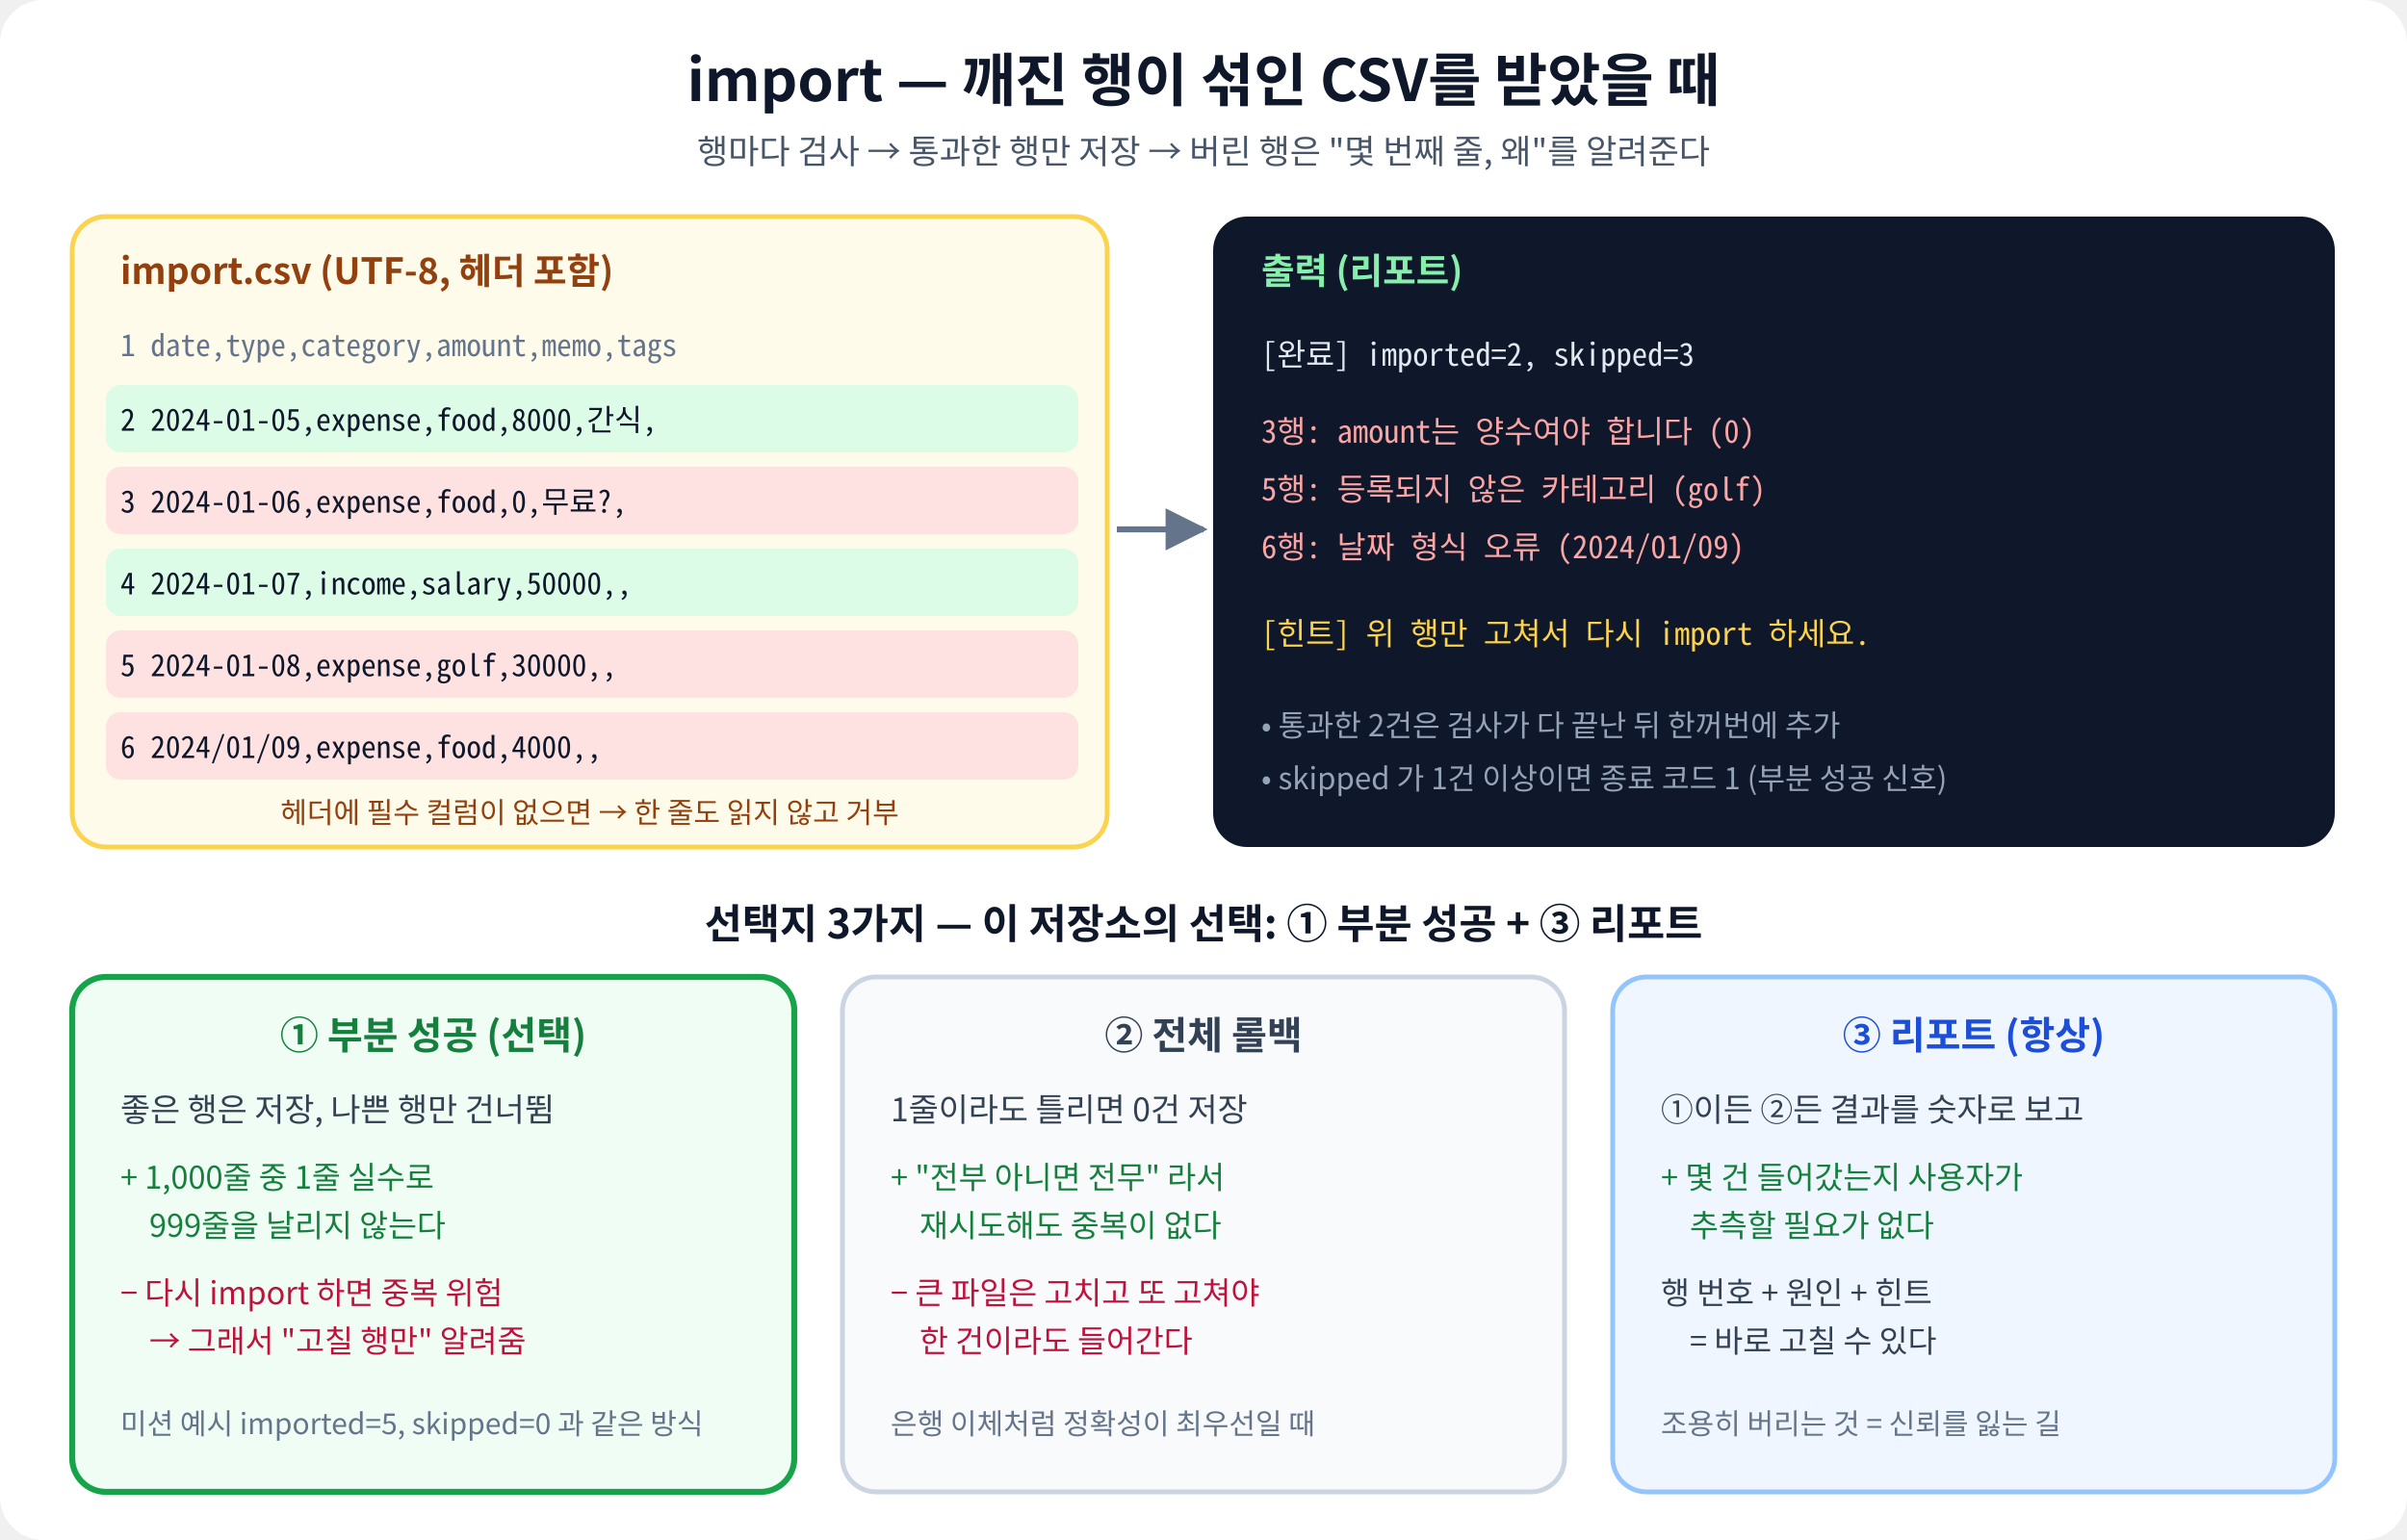
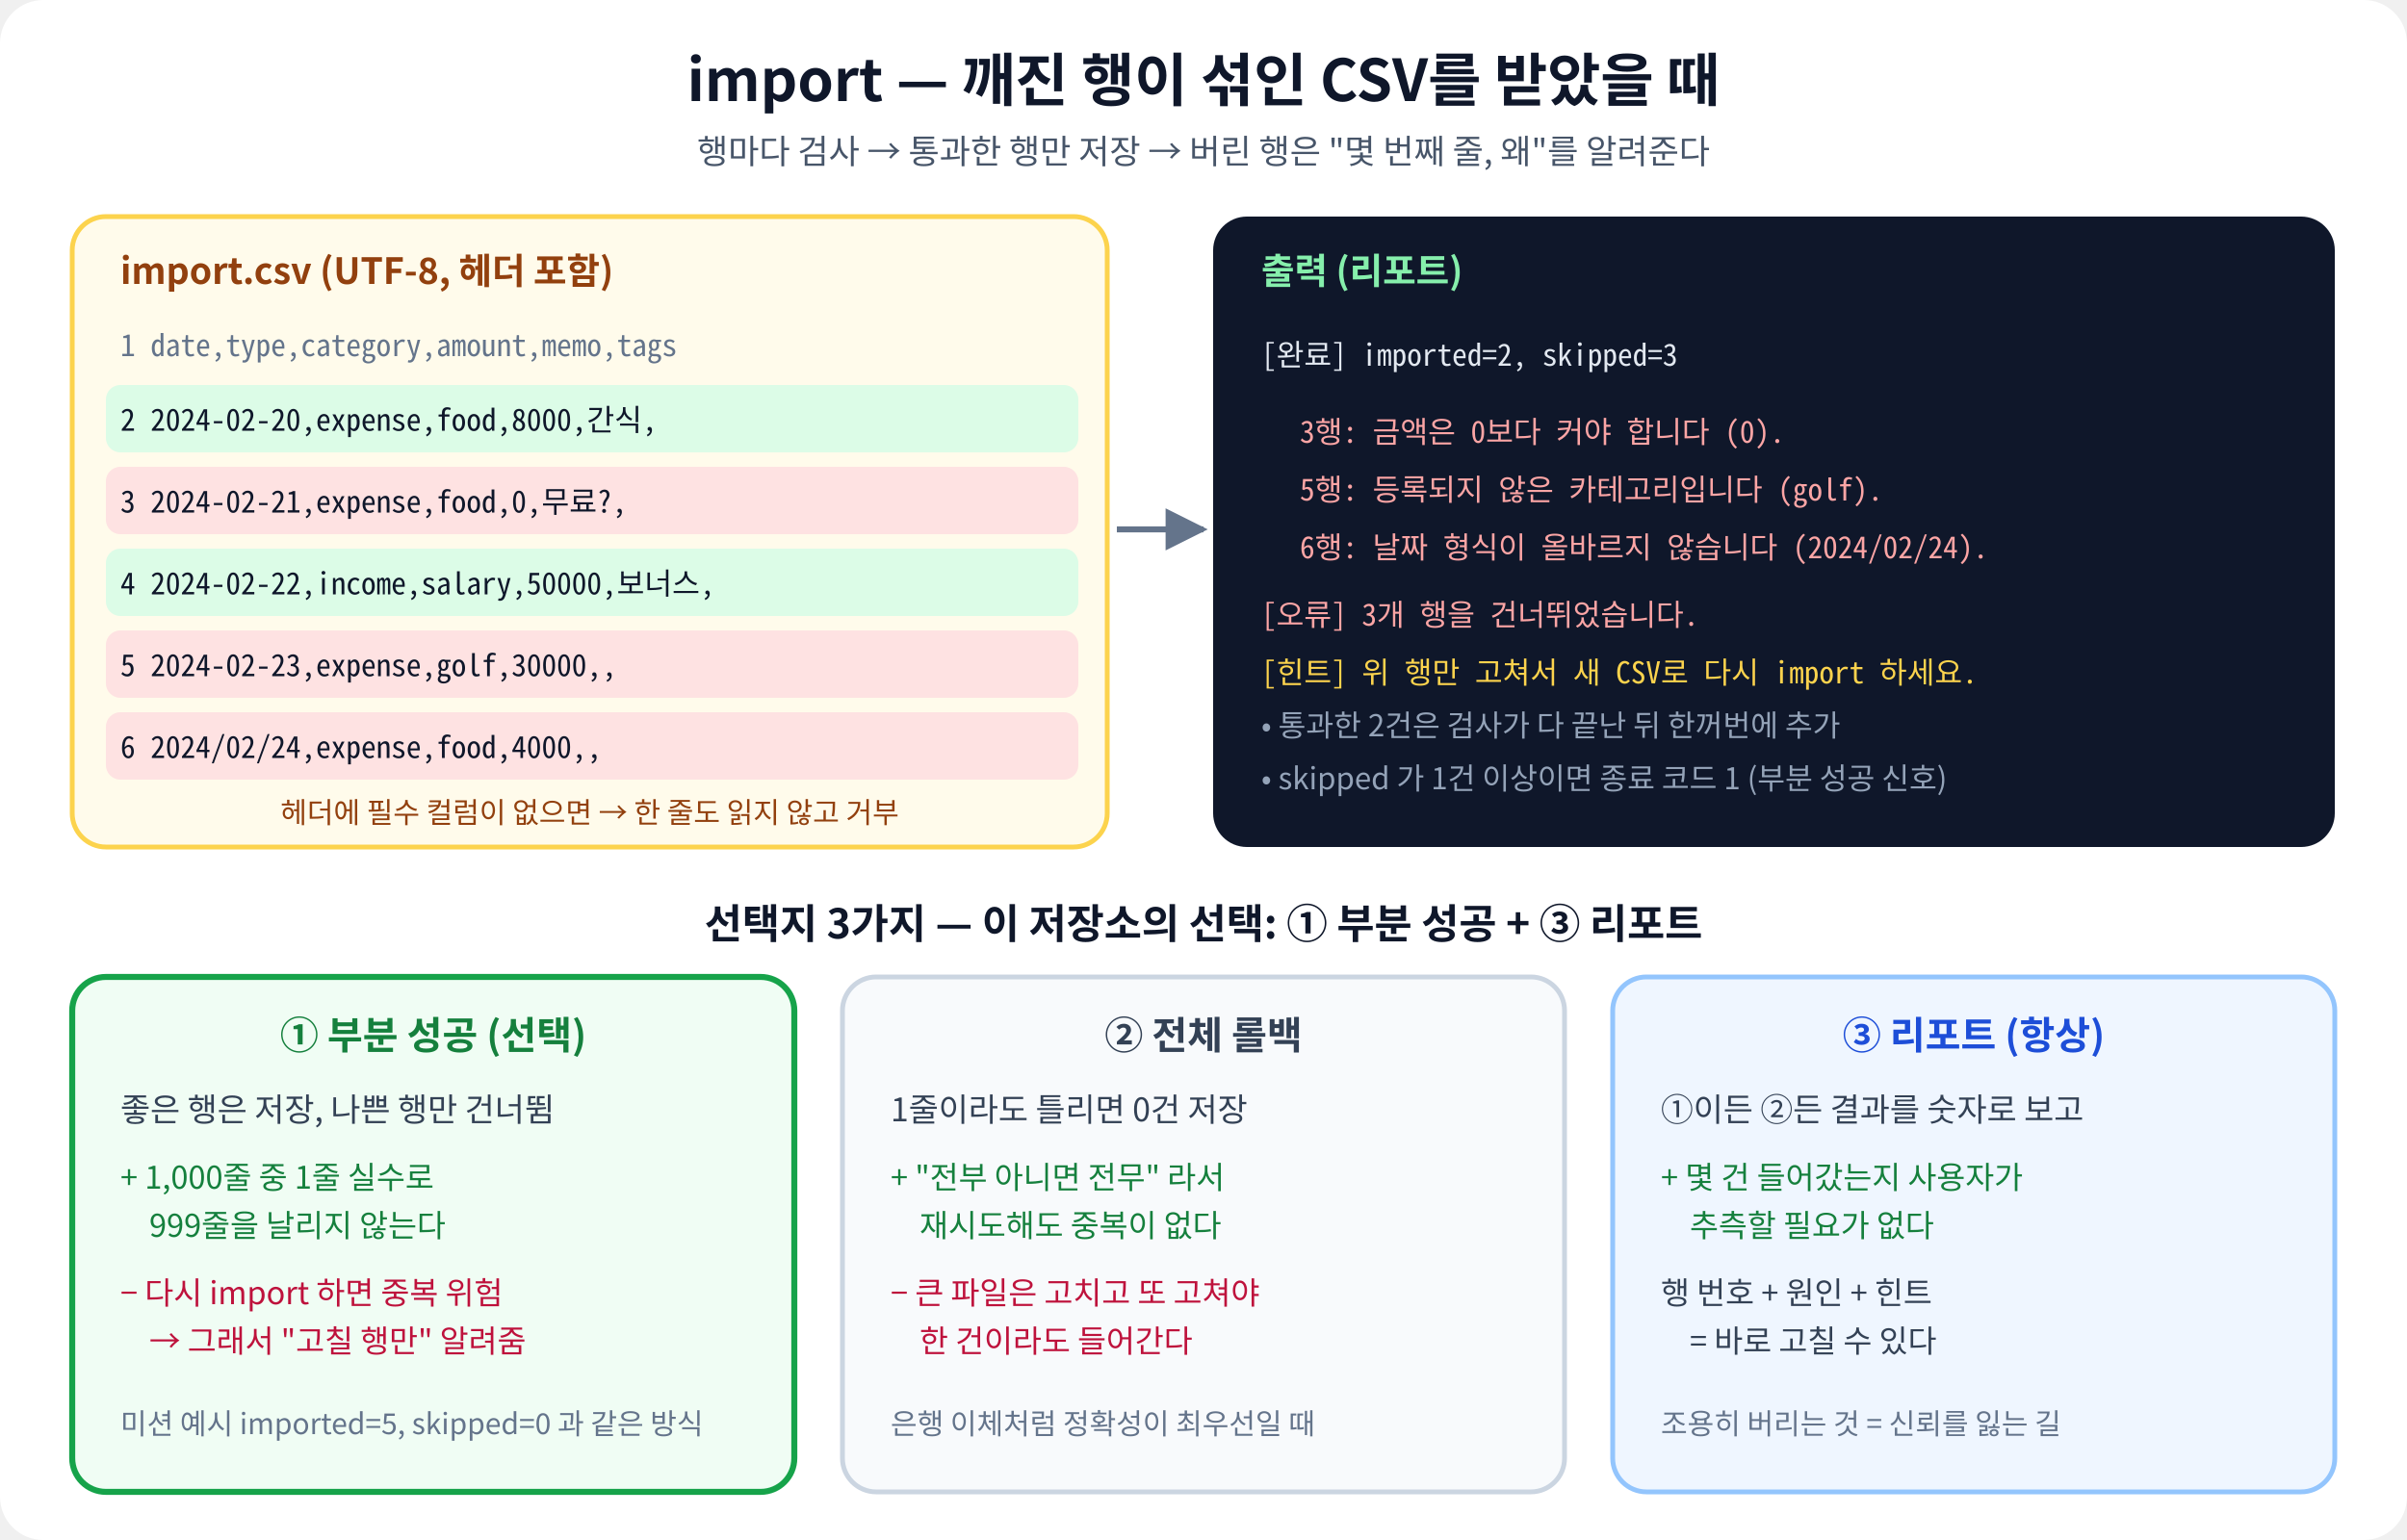
<svg xmlns="http://www.w3.org/2000/svg" viewBox="0 0 1000 640" width="1000" height="640" font-family="Pretendard, 'Apple SD Gothic Neo', 'Malgun Gothic', 'Noto Sans KR', 'Noto Sans CJK KR', sans-serif">
  <defs>
    <marker id="arr" viewBox="0 0 10 10" refX="9" refY="5" markerWidth="7" markerHeight="7" orient="auto-start-reverse">
      <path d="M0,0 L10,5 L0,10 z" fill="#64748b" />
    </marker>
  </defs>
  <rect width="1000" height="640" rx="18" fill="#ffffff" />
  <text x="500" y="42" text-anchor="middle" font-size="24" font-weight="700" fill="#0f172a">import — 깨진 행이 섞인 CSV를 받았을 때</text>
  <text x="500" y="68" text-anchor="middle" font-size="14" fill="#475569">행마다 검사 → 통과한 행만 저장 → 버린 행은 "몇 번째 줄, 왜"를 알려준다</text>
  <rect x="30" y="90" width="430" height="262" rx="14" fill="#fffbeb" stroke="#fcd34d" stroke-width="2" />
  <text x="50" y="118" font-size="15" font-weight="700" fill="#92400e">import.csv (UTF-8, 헤더 포함)</text>
  <g font-family="'D2Coding', 'Consolas', 'Noto Sans Mono CJK KR', monospace" font-size="12.5">
    <text x="50" y="148" fill="#64748b">1 date,type,category,amount,memo,tags</text>
    <rect x="44" y="160" width="404" height="28" rx="6" fill="#dcfce7" />
-     <text x="50" y="179" fill="#0f172a">2 2024-01-05,expense,food,8000,간식,</text>
+     <text x="50" y="179" fill="#0f172a">2 2024-02-20,expense,food,8000,간식,</text>
    <rect x="44" y="194" width="404" height="28" rx="6" fill="#fee2e2" />
-     <text x="50" y="213" fill="#0f172a">3 2024-01-06,expense,food,0,무료?,</text>
+     <text x="50" y="213" fill="#0f172a">3 2024-02-21,expense,food,0,무료?,</text>
    <rect x="44" y="228" width="404" height="28" rx="6" fill="#dcfce7" />
-     <text x="50" y="247" fill="#0f172a">4 2024-01-07,income,salary,50000,,</text>
+     <text x="50" y="247" fill="#0f172a">4 2024-02-22,income,salary,50000,보너스,</text>
    <rect x="44" y="262" width="404" height="28" rx="6" fill="#fee2e2" />
-     <text x="50" y="281" fill="#0f172a">5 2024-01-08,expense,golf,30000,,</text>
+     <text x="50" y="281" fill="#0f172a">5 2024-02-23,expense,golf,30000,,</text>
    <rect x="44" y="296" width="404" height="28" rx="6" fill="#fee2e2" />
-     <text x="50" y="315" fill="#0f172a">6 2024/01/09,expense,food,4000,,</text>
+     <text x="50" y="315" fill="#0f172a">6 2024/02/24,expense,food,4000,,</text>
  </g>
  <text x="245" y="342" text-anchor="middle" font-size="12" fill="#92400e">헤더에 필수 컬럼이 없으면 → 한 줄도 읽지 않고 거부</text>
  <line x1="464" y1="220" x2="500" y2="220" stroke="#64748b" stroke-width="2.5" marker-end="url(#arr)" />
  <rect x="504" y="90" width="466" height="262" rx="14" fill="#0f172a" />
  <text x="524" y="118" font-size="15" font-weight="700" fill="#86efac">출력 (리포트)</text>
-   <g font-family="'D2Coding', 'Consolas', 'Noto Sans Mono CJK KR', monospace" font-size="13">
+   <g font-family="'D2Coding', 'Consolas', 'Noto Sans Mono CJK KR', monospace" font-size="12.5">
    <text x="524" y="152" fill="#e2e8f0">[완료] imported=2, skipped=3</text>
-     <text x="524" y="184" fill="#fca5a5">  3행: amount는 양수여야 합니다 (0)</text>
-     <text x="524" y="208" fill="#fca5a5">  5행: 등록되지 않은 카테고리 (golf)</text>
-     <text x="524" y="232" fill="#fca5a5">  6행: 날짜 형식 오류 (2024/01/09)</text>
-     <text x="524" y="268" fill="#fcd34d">[힌트] 위 행만 고쳐서 다시 import 하세요.</text>
+     <text x="540" y="184" fill="#fca5a5">3행: 금액은 0보다 커야 합니다 (0).</text>
+     <text x="540" y="208" fill="#fca5a5">5행: 등록되지 않은 카테고리입니다 (golf).</text>
+     <text x="540" y="232" fill="#fca5a5">6행: 날짜 형식이 올바르지 않습니다 (2024/02/24).</text>
+     <text x="524" y="260" fill="#fca5a5">[오류] 3개 행을 건너뛰었습니다.</text>
+     <text x="524" y="284" fill="#fcd34d">[힌트] 위 행만 고쳐서 새 CSV로 다시 import 하세요.</text>
  </g>
  <text x="524" y="306" font-size="12.5" fill="#94a3b8">• 통과한 2건은 검사가 다 끝난 뒤 한꺼번에 추가</text>
  <text x="524" y="328" font-size="12.5" fill="#94a3b8">• skipped 가 1건 이상이면 종료 코드 1 (부분 성공 신호)</text>
  <text x="500" y="390" text-anchor="middle" font-size="17" font-weight="700" fill="#0f172a">선택지 3가지 — 이 저장소의 선택: ① 부분 성공 + ③ 리포트</text>
  <rect x="30" y="406" width="300" height="214" rx="14" fill="#f0fdf4" stroke="#16a34a" stroke-width="2.5" />
  <text x="180" y="436" text-anchor="middle" font-size="16" font-weight="700" fill="#15803d">① 부분 성공 (선택)</text>
  <text x="50" y="466" font-size="13.5" fill="#334155">좋은 행은 저장, 나쁜 행만 건너뜀</text>
  <text x="50" y="494" font-size="13" fill="#15803d">+ 1,000줄 중 1줄 실수로</text>
  <text x="62" y="514" font-size="13" fill="#15803d">999줄을 날리지 않는다</text>
  <text x="50" y="542" font-size="13" fill="#be123c">− 다시 import 하면 중복 위험</text>
  <text x="62" y="562" font-size="13" fill="#be123c">→ 그래서 "고칠 행만" 알려줌</text>
  <text x="50" y="596" font-size="12" fill="#64748b">미션 예시 imported=5, skipped=0 과 같은 방식</text>
  <rect x="350" y="406" width="300" height="214" rx="14" fill="#f8fafc" stroke="#cbd5e1" stroke-width="2" />
  <text x="500" y="436" text-anchor="middle" font-size="16" font-weight="700" fill="#334155">② 전체 롤백</text>
  <text x="370" y="466" font-size="13.5" fill="#334155">1줄이라도 틀리면 0건 저장</text>
  <text x="370" y="494" font-size="13" fill="#15803d">+ "전부 아니면 전무" 라서</text>
  <text x="382" y="514" font-size="13" fill="#15803d">재시도해도 중복이 없다</text>
  <text x="370" y="542" font-size="13" fill="#be123c">− 큰 파일은 고치고 또 고쳐야</text>
  <text x="382" y="562" font-size="13" fill="#be123c">한 건이라도 들어간다</text>
  <text x="370" y="596" font-size="12" fill="#64748b">은행 이체처럼 정확성이 최우선일 때</text>
  <rect x="670" y="406" width="300" height="214" rx="14" fill="#eff6ff" stroke="#93c5fd" stroke-width="2" />
  <text x="820" y="436" text-anchor="middle" font-size="16" font-weight="700" fill="#1d4ed8">③ 리포트 (항상)</text>
  <text x="690" y="466" font-size="13.5" fill="#334155">①이든 ②든 결과를 숫자로 보고</text>
  <text x="690" y="494" font-size="13" fill="#15803d">+ 몇 건 들어갔는지 사용자가</text>
  <text x="702" y="514" font-size="13" fill="#15803d">추측할 필요가 없다</text>
  <text x="690" y="542" font-size="13" fill="#334155">행 번호 + 원인 + 힌트</text>
  <text x="702" y="562" font-size="13" fill="#334155">= 바로 고칠 수 있다</text>
  <text x="690" y="596" font-size="12" fill="#64748b">조용히 버리는 것 = 신뢰를 잃는 길</text>
</svg>
